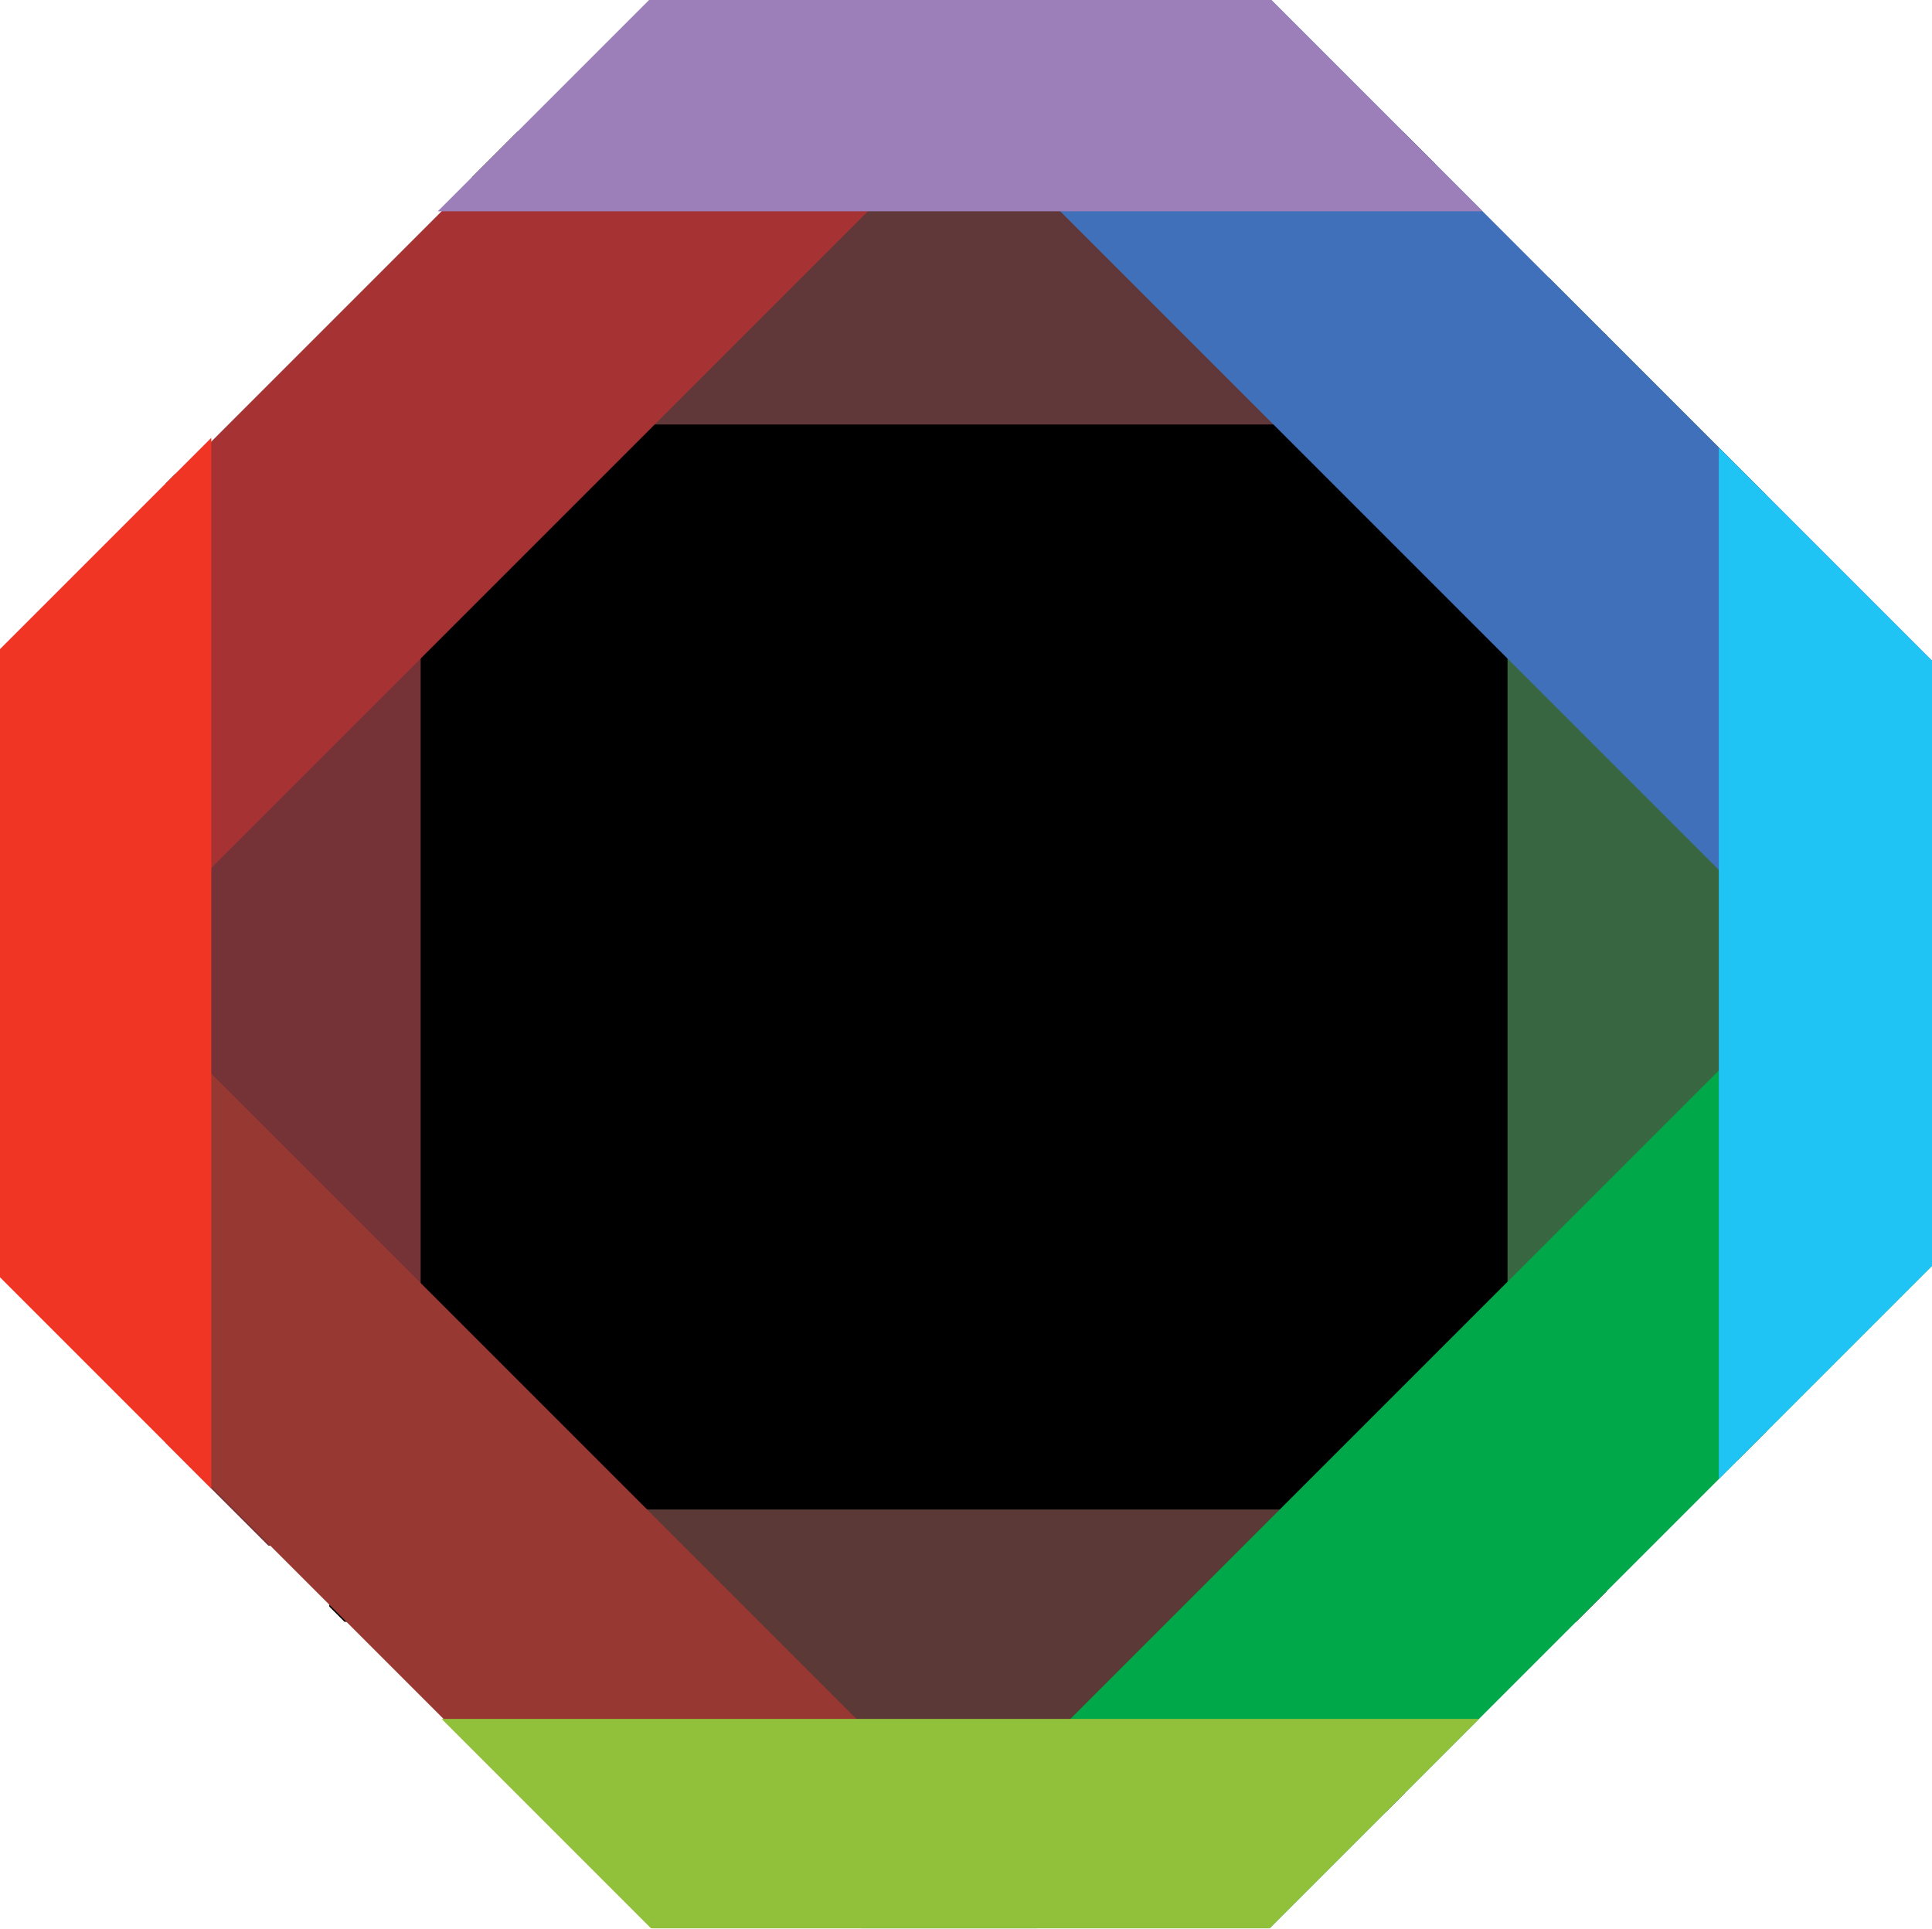
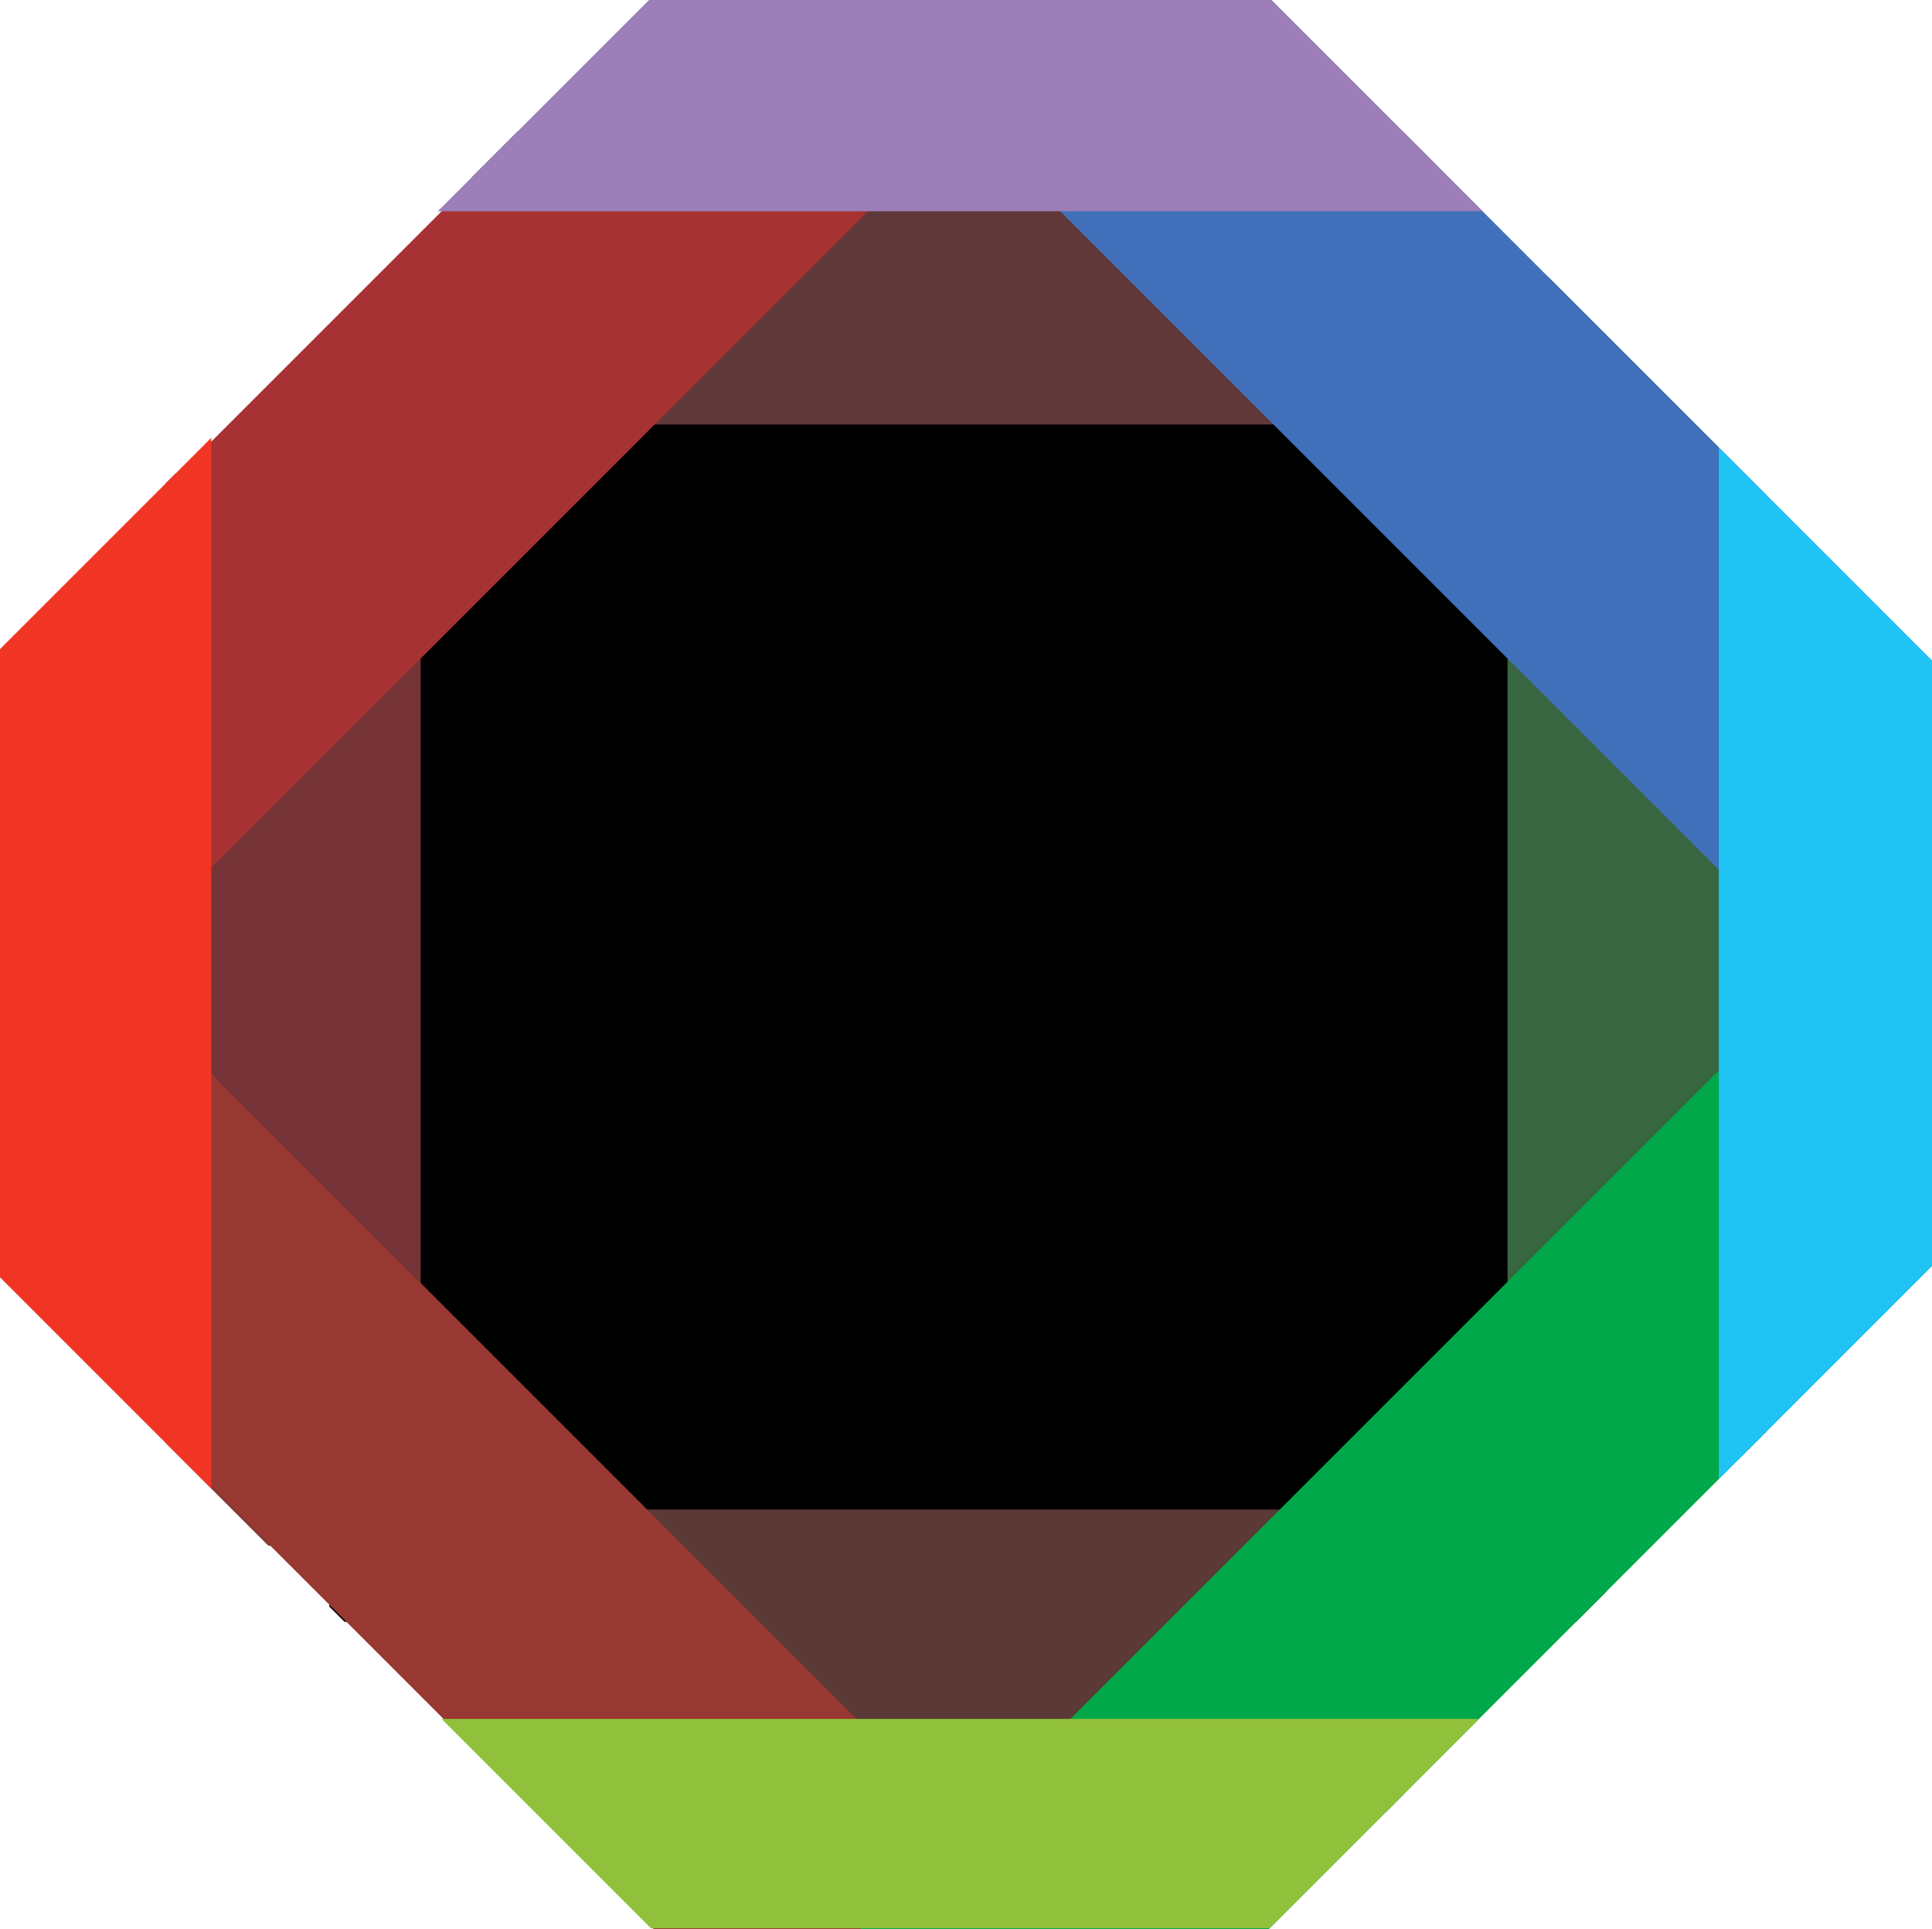
<svg xmlns="http://www.w3.org/2000/svg" id="Ebene_1" data-name="Ebene 1" viewBox="0 0 1015 1013">
  <defs>
    <style>
      .cls-1 {
        fill: #4070b9;
      }

      .cls-1, .cls-2, .cls-3, .cls-4, .cls-5, .cls-6, .cls-7, .cls-8, .cls-9, .cls-10, .cls-11, .cls-12, .cls-13, .cls-14 {
        stroke-width: 0px;
      }

      .cls-2 {
        fill: #1fc4f5;
      }

      .cls-3 {
        fill: #000;
      }

      .cls-4 {
        fill: #f03525;
      }

      .cls-5 {
        fill: #376640;
      }

      .cls-6 {
        fill: #91c03a;
      }

      .cls-7 {
        fill: none;
      }

      .cls-15 {
        clip-path: url(#clippath-1);
      }

      .cls-8 {
        fill: #5a3936;
      }

      .cls-16 {
        clip-path: url(#clippath);
      }

      .cls-9 {
        fill: #9c7eb8;
      }

      .cls-10 {
        fill: #973832;
      }

      .cls-11 {
        fill: #613839;
      }

      .cls-12 {
        fill: #a63233;
      }

      .cls-13 {
        fill: #00a849;
      }

      .cls-14 {
        fill: #753337;
      }
    </style>
    <clipPath id="clippath">
      <rect class="cls-7" x="31.1" y="32.62" width="946.75" height="946.82" transform="translate(-210.06 504.93) rotate(-45)" />
    </clipPath>
    <clipPath id="clippath-1">
      <rect class="cls-7" width="1015" height="1013" />
    </clipPath>
  </defs>
  <g class="cls-16">
    <rect class="cls-3" x="173" y="175" width="671" height="677" />
-     <g class="cls-15">
+     <g class="inner-rectangles">
      <rect class="cls-11" x="248" y="69" width="506" height="154" />
      <rect class="cls-8" x="291" y="793" width="447" height="159" />
      <rect class="cls-5" x="792" y="146" width="136" height="621" />
      <rect class="cls-14" x="87" y="249" width="134" height="563" />
+     </g>
+     <g class="middle-rectangles">
      <rect class="cls-1" x="383.7" y="176.51" width="858.43" height="157.73" transform="translate(418.68 -500.02) rotate(45)" />
      <rect class="cls-10" x="-234.46" y="679.53" width="858.43" height="153.44" transform="translate(591.79 83.79) rotate(45)" />
      <rect class="cls-12" x="-55.6" y="114.73" width="633.33" height="158.35" transform="translate(-60.64 241.4) rotate(-45)" />
      <rect class="cls-13" x="697.63" y="378.85" width="153.91" height="841.46" transform="translate(792.26 -313.52) rotate(45)" />
+     </g>
+     <g class="outer-rectangles">
      <rect class="cls-2" x="903" y="224" width="112" height="565" />
      <rect class="cls-4" x="-3" y="208" width="114" height="604" />
      <rect class="cls-9" x="204" width="588" height="111" />
      <rect class="cls-6" x="192" y="903" width="596" height="110" />
    </g>
  </g>
</svg>
